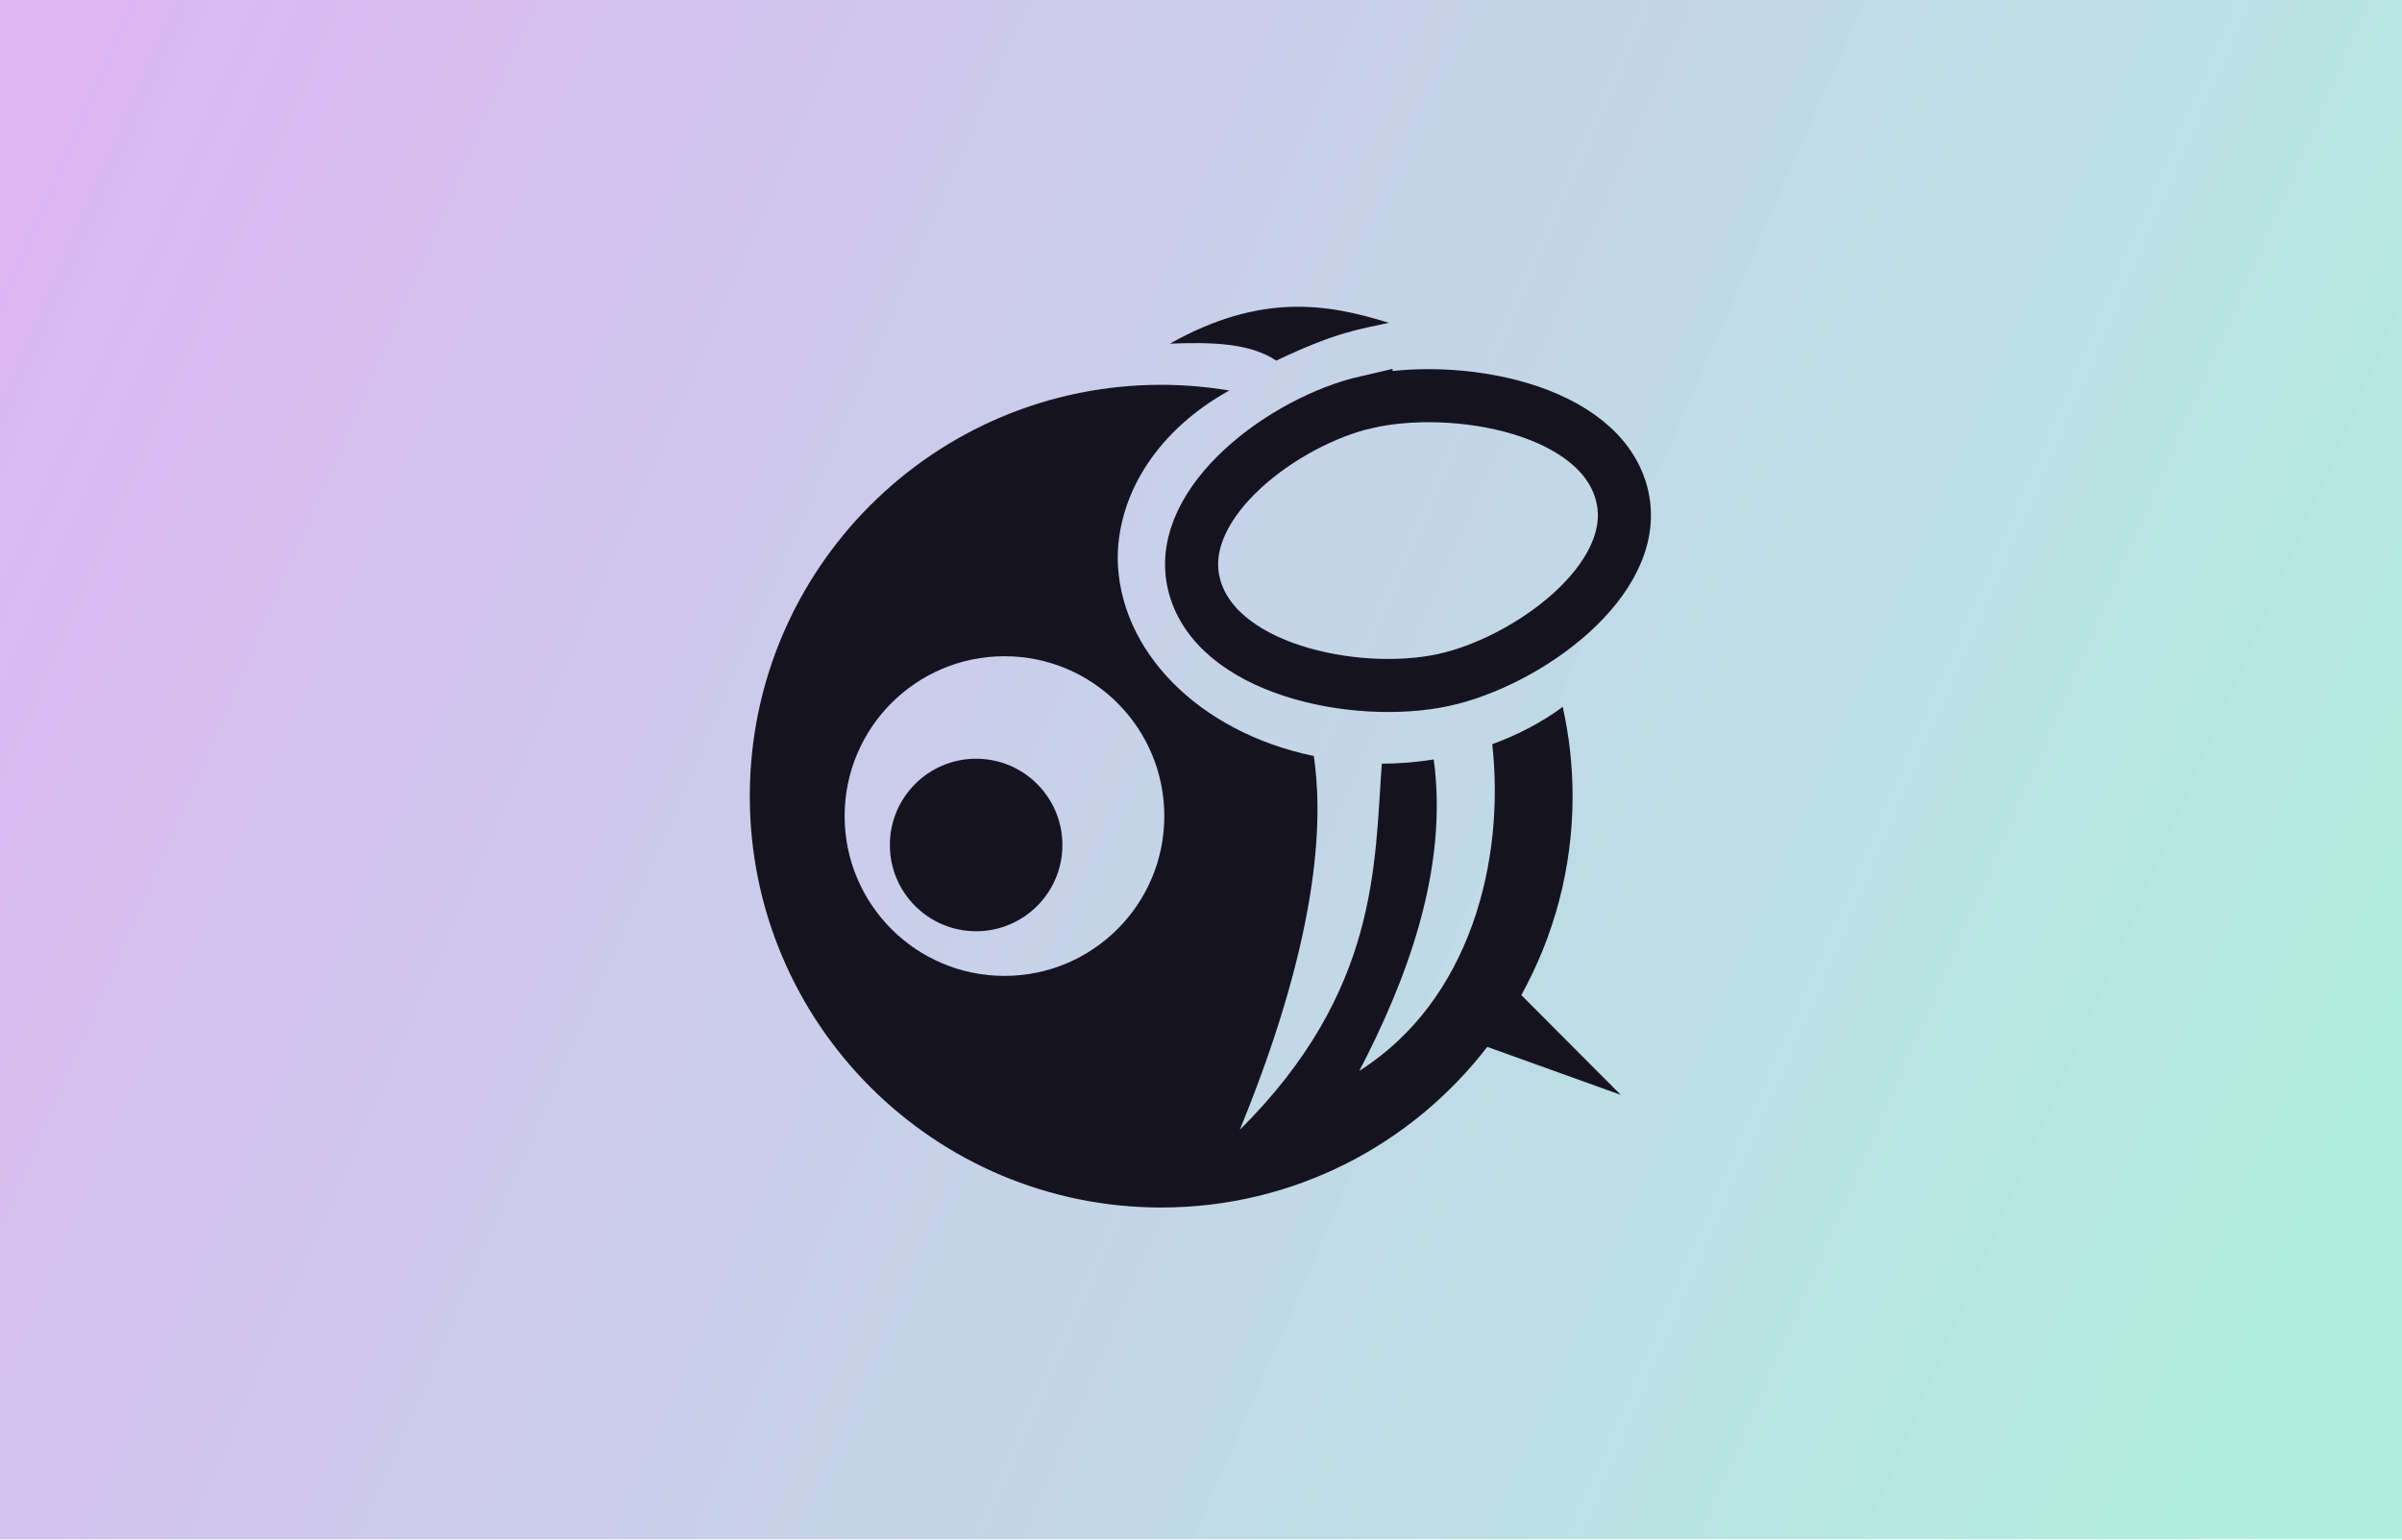
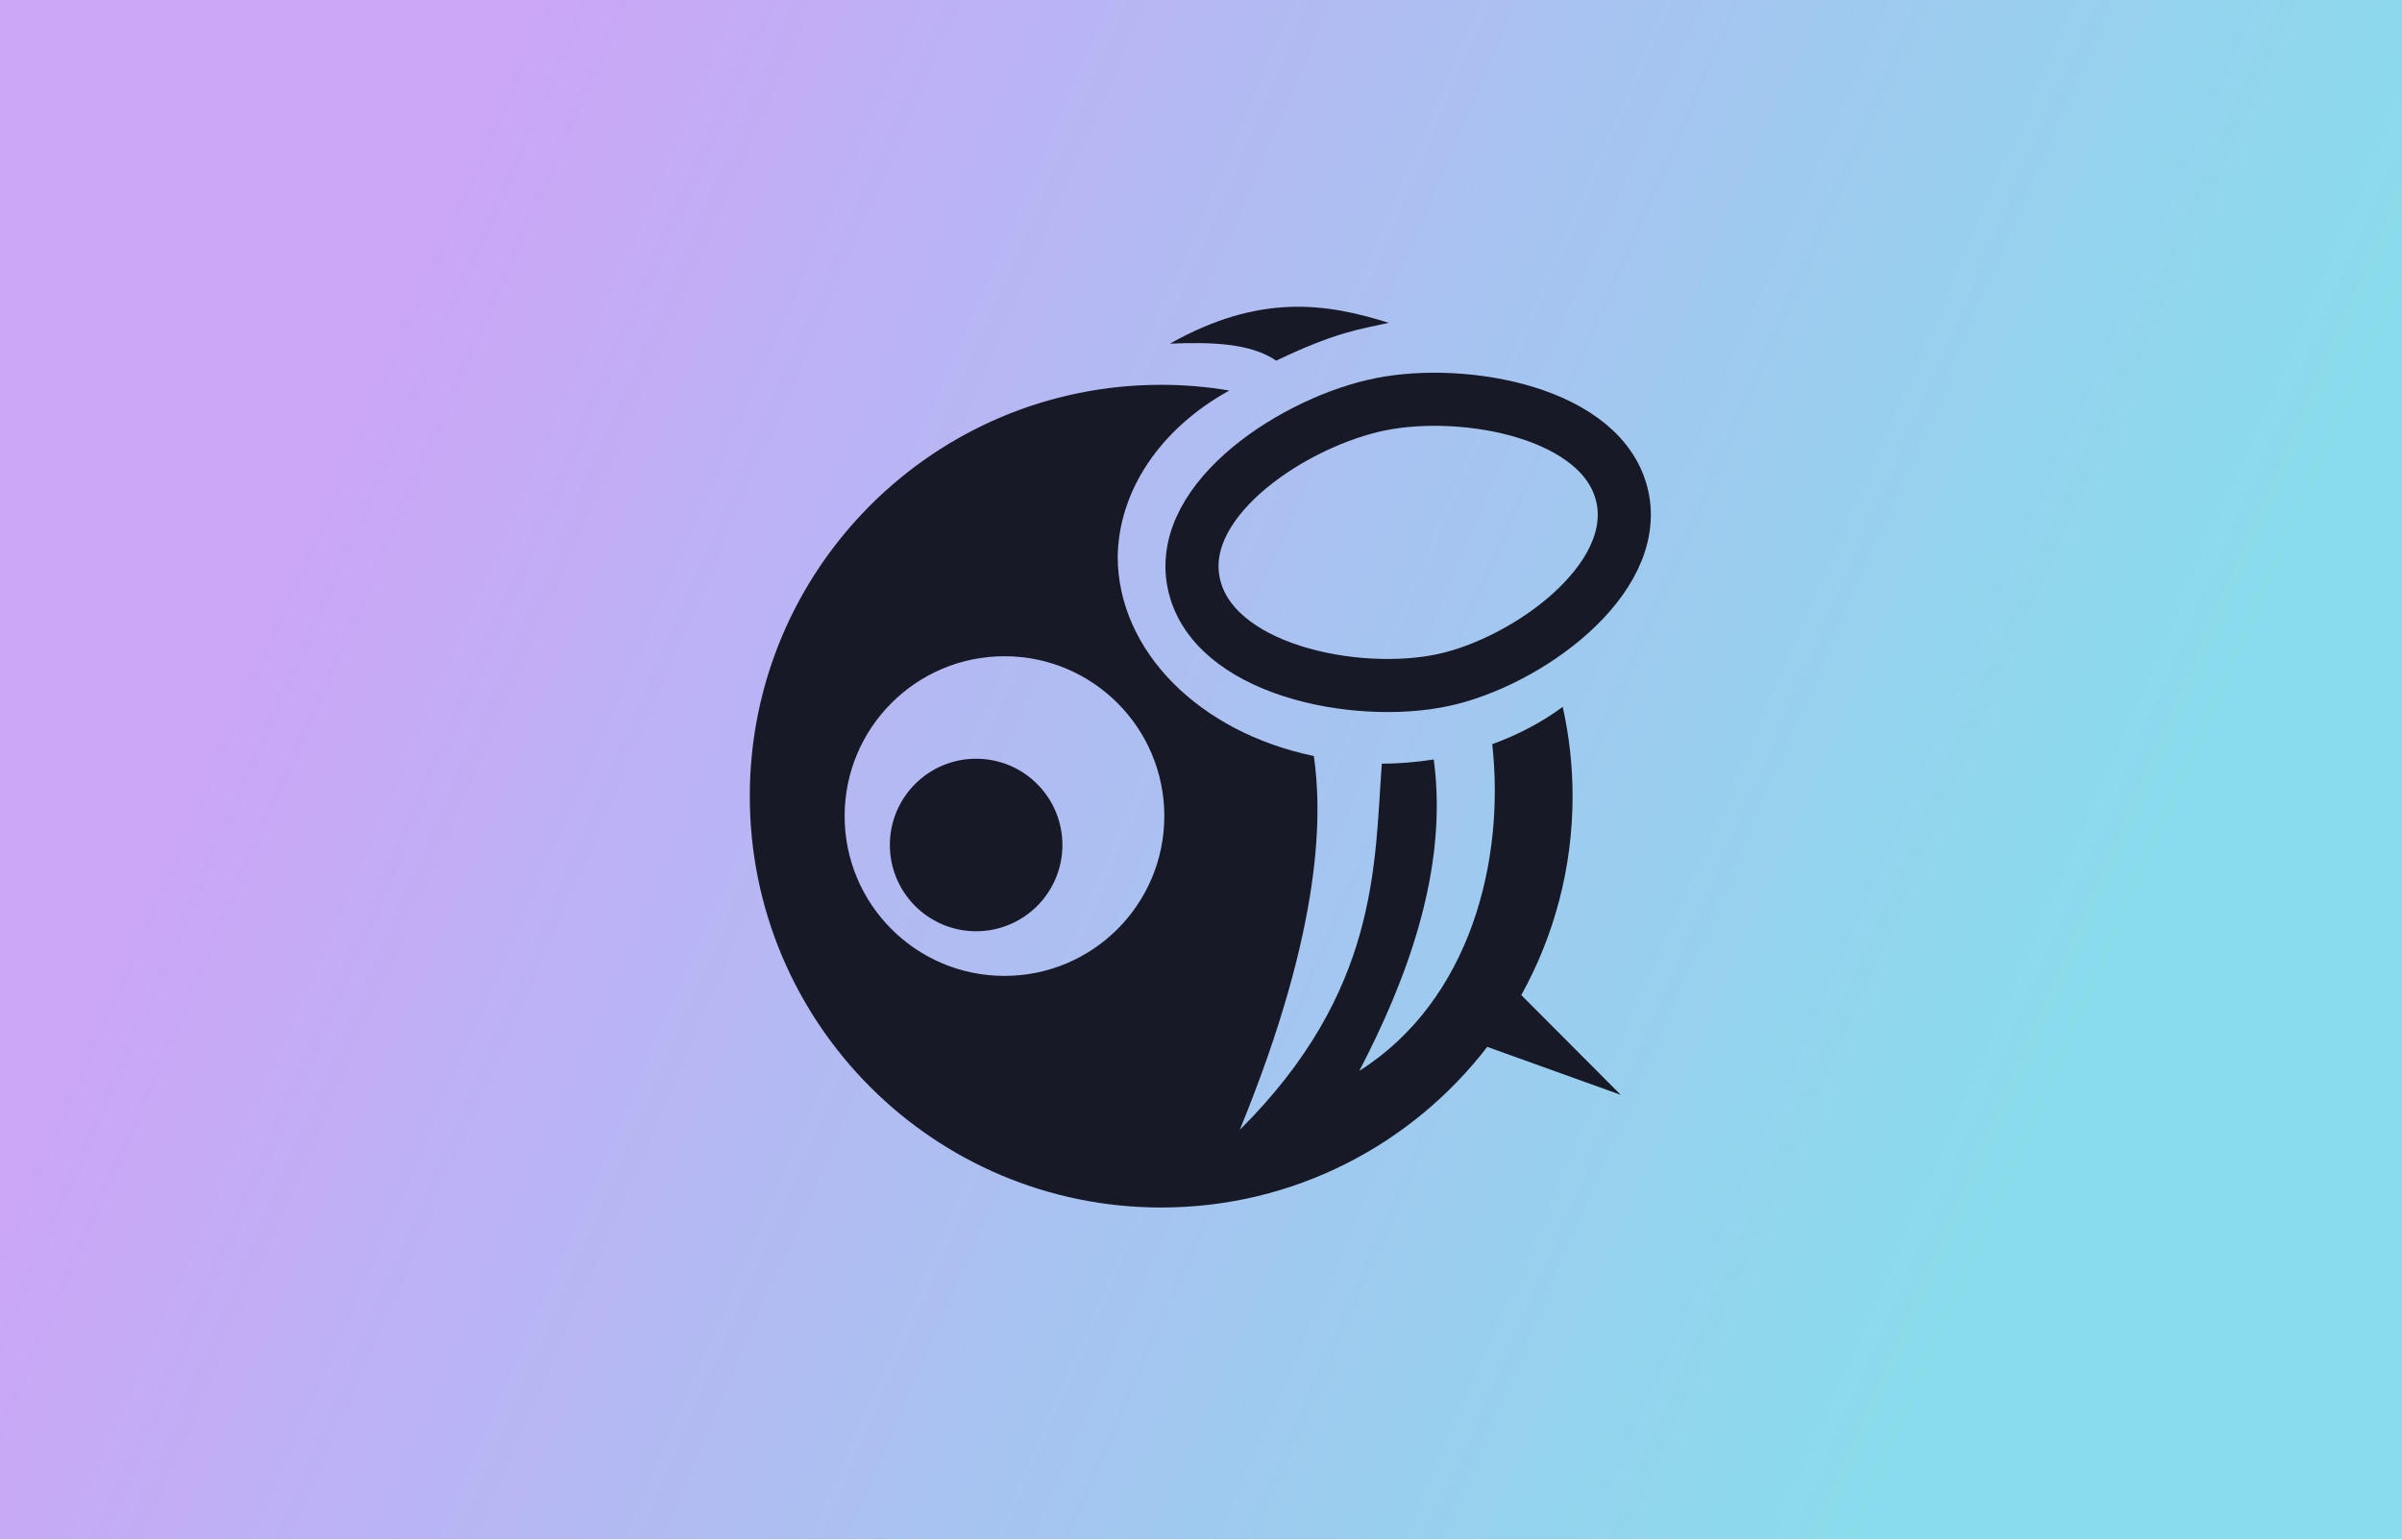
<svg xmlns="http://www.w3.org/2000/svg" xmlns:xlink="http://www.w3.org/1999/xlink" width="362" height="232" viewBox="0 0 95.779 61.383" version="1.1" id="svg5">
  <defs id="defs2">
    <linearGradient id="linearGradient4914">
-       <stop style="stop-color:#aaeedd;stop-opacity:0.933" offset="0" id="stop4910" />
-       <stop style="stop-color:#ddb6f2;stop-opacity:1" offset="1" id="stop4912" />
+       <stop style="stop-color:#89dceb;stop-opacity:1;" offset="0.15" id="stop4910" />
+       <stop style="stop-color:#cba6f7;stop-opacity:1;" offset="0.85" id="stop4912" />
    </linearGradient>
-     <linearGradient xlink:href="#linearGradient4914" id="linearGradient4916" x1="95.779" y1="51.593" x2="0" y2="9.79" gradientUnits="userSpaceOnUse" />
+     <linearGradient xlink:href="#linearGradient4914" id="linearGradient4916" x1="95.779" y1="51.593" x2="0" y2="9.79" gradientUnits="userSpaceOnUse" spreadMethod="pad" />
  </defs>
  <g id="layer2" style="display:inline;opacity:1">
    <rect style="display:inline;opacity:1;mix-blend-mode:normal;fill:url(#linearGradient4916);fill-opacity:1;stroke-width:0.265;stroke-miterlimit:4;stroke-dasharray:none" id="rect860" width="95.779" height="61.383" x="0" y="0" />
  </g>
  <g id="layer3" style="display:inline;opacity:1">
-     <path style="fill:#161320;fill-opacity:1;stroke:none;stroke-width:0.053;stroke-linecap:butt;stroke-linejoin:miter;stroke-miterlimit:4;stroke-dasharray:none;stroke-opacity:1" d="m 50.888,14.382 c -1.03,-0.704 -2.593,-0.744 -4.239,-0.678 3.599,-2.02 6.237,-1.611 8.729,-0.83 -1.109,0.252 -2.032,0.333 -4.49,1.508 z" id="path21000" />
-     <path id="path20816" style="fill:#161320;fill-opacity:1;stroke:none;stroke-width:1;stroke-linecap:butt;stroke-linejoin:miter;stroke-miterlimit:4;stroke-dasharray:none;stroke-opacity:1" d="m 175,58 c -34.242,10e-7 -62,27.758 -62,62 0,34.242 27.758,62 62,62 20.015,0 37.805,-9.493 49.141,-24.213 l 20.121,7.234 -14.992,-15.037 C 234.191,141.097 237,130.878 237,120 c -0.002,-4.53 -0.5,-9.046 -1.486,-13.467 -3.148,2.345 -6.752,4.217 -10.621,5.629 1.948,17.529 -3.269,38.604 -20.033,49.244 6.957,-13.378 13.488,-30.179 11.215,-46.941 -2.56,0.409 -5.177,0.633 -7.826,0.639 -1.115,15.152 -0.396,34.313 -21.404,55.188 12.864,-31.385 12.306,-48.355 11.16,-56.344 -17.369,-3.603 -29.49,-15.889 -29.561,-29.965 0.125,-10.005 6.383,-19.353 16.818,-25.123 C 181.871,58.289 178.438,58.001 175,58 Z M 151.383,98.91 A 24.089,24.089 0 0 1 175.471,123 24.089,24.089 0 0 1 151.383,147.09 24.089,24.089 0 0 1 127.293,123 24.089,24.089 0 0 1 151.383,98.91 Z" transform="scale(0.2645833)" />
-     <path style="opacity:1;fill:none;fill-opacity:1;stroke:#161320;stroke-width:2.117;stroke-linecap:butt;stroke-linejoin:miter;stroke-miterlimit:4;stroke-dasharray:none;stroke-opacity:1" d="m 54.471,16.04 c -3.229,0.744 -7.591,3.94 -6.879,7.177 0.766,3.481 6.47,4.651 9.955,3.903 3.331,-0.716 7.893,-3.986 7.144,-7.309 -0.798,-3.542 -6.681,-4.586 -10.22,-3.77 z" id="path21785" />
-     <circle style="opacity:1;fill:#161320;fill-opacity:1;stroke:none;stroke-width:0.231;stroke-miterlimit:4;stroke-dasharray:none;stroke-opacity:1" id="path26024" cx="38.923" cy="33.697" r="3.44" />
+     <path style="fill:#181926;fill-opacity:1;stroke:none;stroke-width:0.053;stroke-linecap:butt;stroke-linejoin:miter;stroke-miterlimit:4;stroke-dasharray:none;stroke-opacity:1" d="m 50.888,14.382 c -1.03,-0.704 -2.593,-0.744 -4.239,-0.678 3.599,-2.02 6.237,-1.611 8.729,-0.83 -1.109,0.252 -2.032,0.333 -4.49,1.508 z" id="path21000" />
+     <path id="path20816" style="fill:#181926;fill-opacity:1;stroke:none;stroke-width:1;stroke-linecap:butt;stroke-linejoin:miter;stroke-miterlimit:4;stroke-dasharray:none;stroke-opacity:1" d="m 175,58 c -34.242,10e-7 -62,27.758 -62,62 0,34.242 27.758,62 62,62 20.015,0 37.805,-9.493 49.141,-24.213 l 20.121,7.234 -14.992,-15.037 C 234.191,141.097 237,130.878 237,120 c -0.002,-4.53 -0.5,-9.046 -1.486,-13.467 -3.148,2.345 -6.752,4.217 -10.621,5.629 1.948,17.529 -3.269,38.604 -20.033,49.244 6.957,-13.378 13.488,-30.179 11.215,-46.941 -2.56,0.409 -5.177,0.633 -7.826,0.639 -1.115,15.152 -0.396,34.313 -21.404,55.188 12.864,-31.385 12.306,-48.355 11.16,-56.344 -17.369,-3.603 -29.49,-15.889 -29.561,-29.965 0.125,-10.005 6.383,-19.353 16.818,-25.123 C 181.871,58.289 178.438,58.001 175,58 Z M 151.383,98.91 A 24.089,24.089 0 0 1 175.471,123 24.089,24.089 0 0 1 151.383,147.09 24.089,24.089 0 0 1 127.293,123 24.089,24.089 0 0 1 151.383,98.91 Z" transform="scale(0.2645833)" />
+     <path style="opacity:1;fill:none;fill-opacity:1;stroke:#181926;stroke-width:2.117;stroke-linecap:butt;stroke-linejoin:miter;stroke-miterlimit:4;stroke-dasharray:none;stroke-opacity:1" d="m 55.053,16.12 c -3.366,0.673 -8.121,3.729 -7.461,7.097 0.685,3.498 6.47,4.651 9.955,3.903 3.331,-0.716 7.872,-3.981 7.144,-7.309 -0.736,-3.36 -6.264,-4.365 -9.637,-3.691 z" id="path21785" />
+     <circle style="opacity:1;fill:#181926;fill-opacity:1;stroke:none;stroke-width:0.231;stroke-miterlimit:4;stroke-dasharray:none;stroke-opacity:1" id="path26024" cx="38.923" cy="33.697" r="3.44" />
  </g>
</svg>
